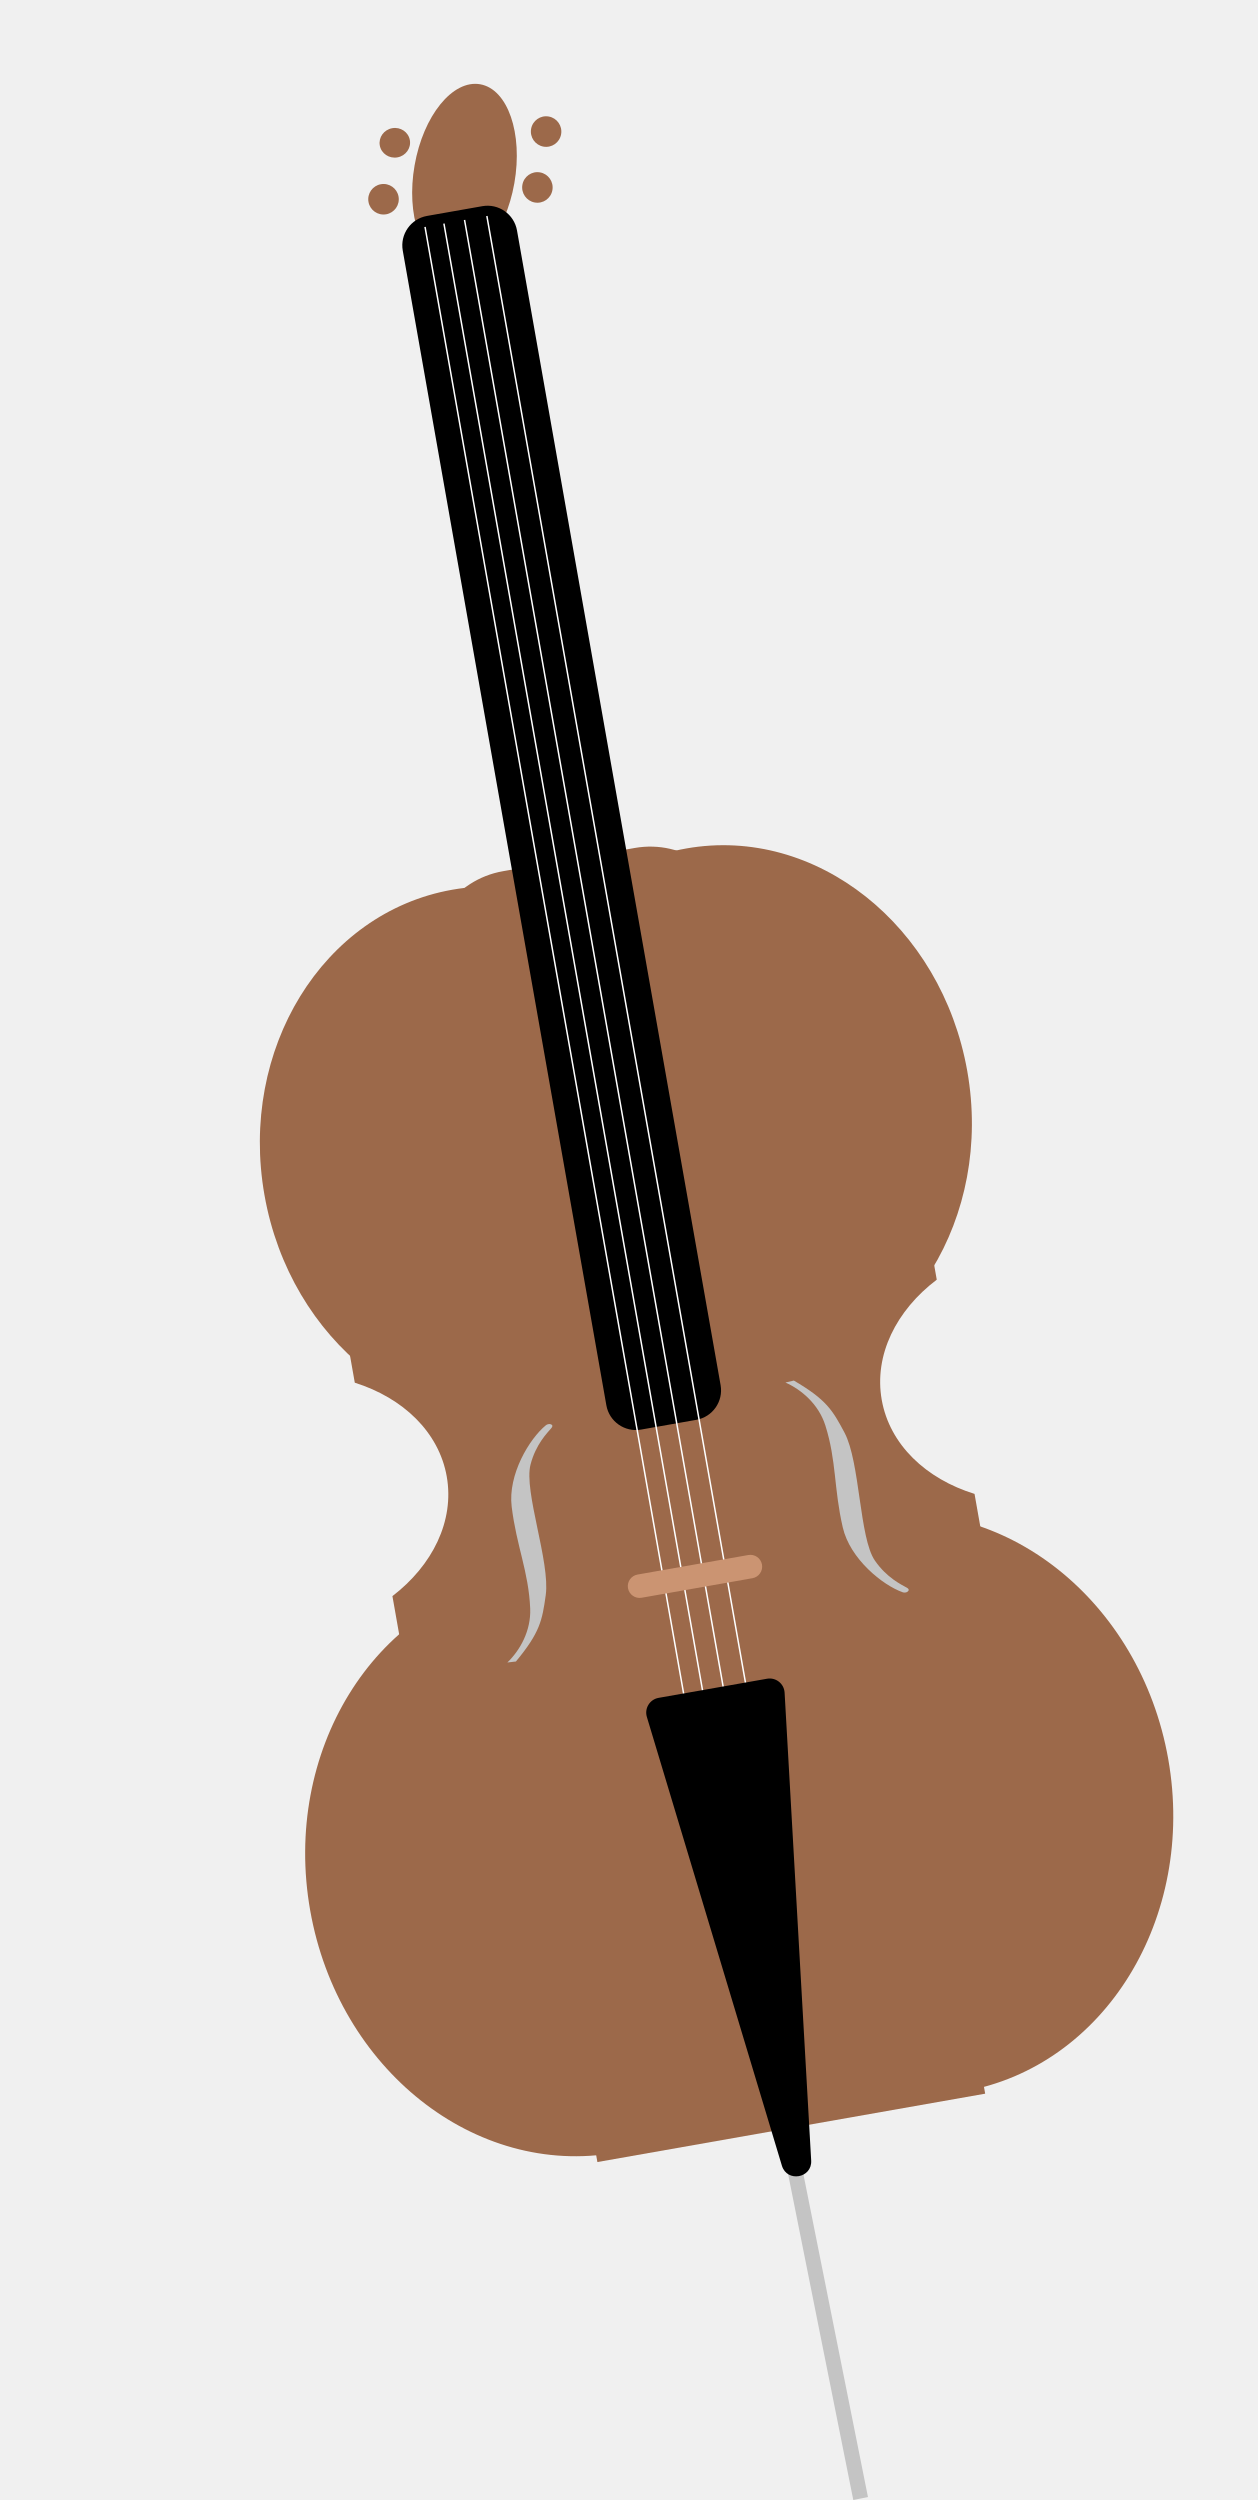
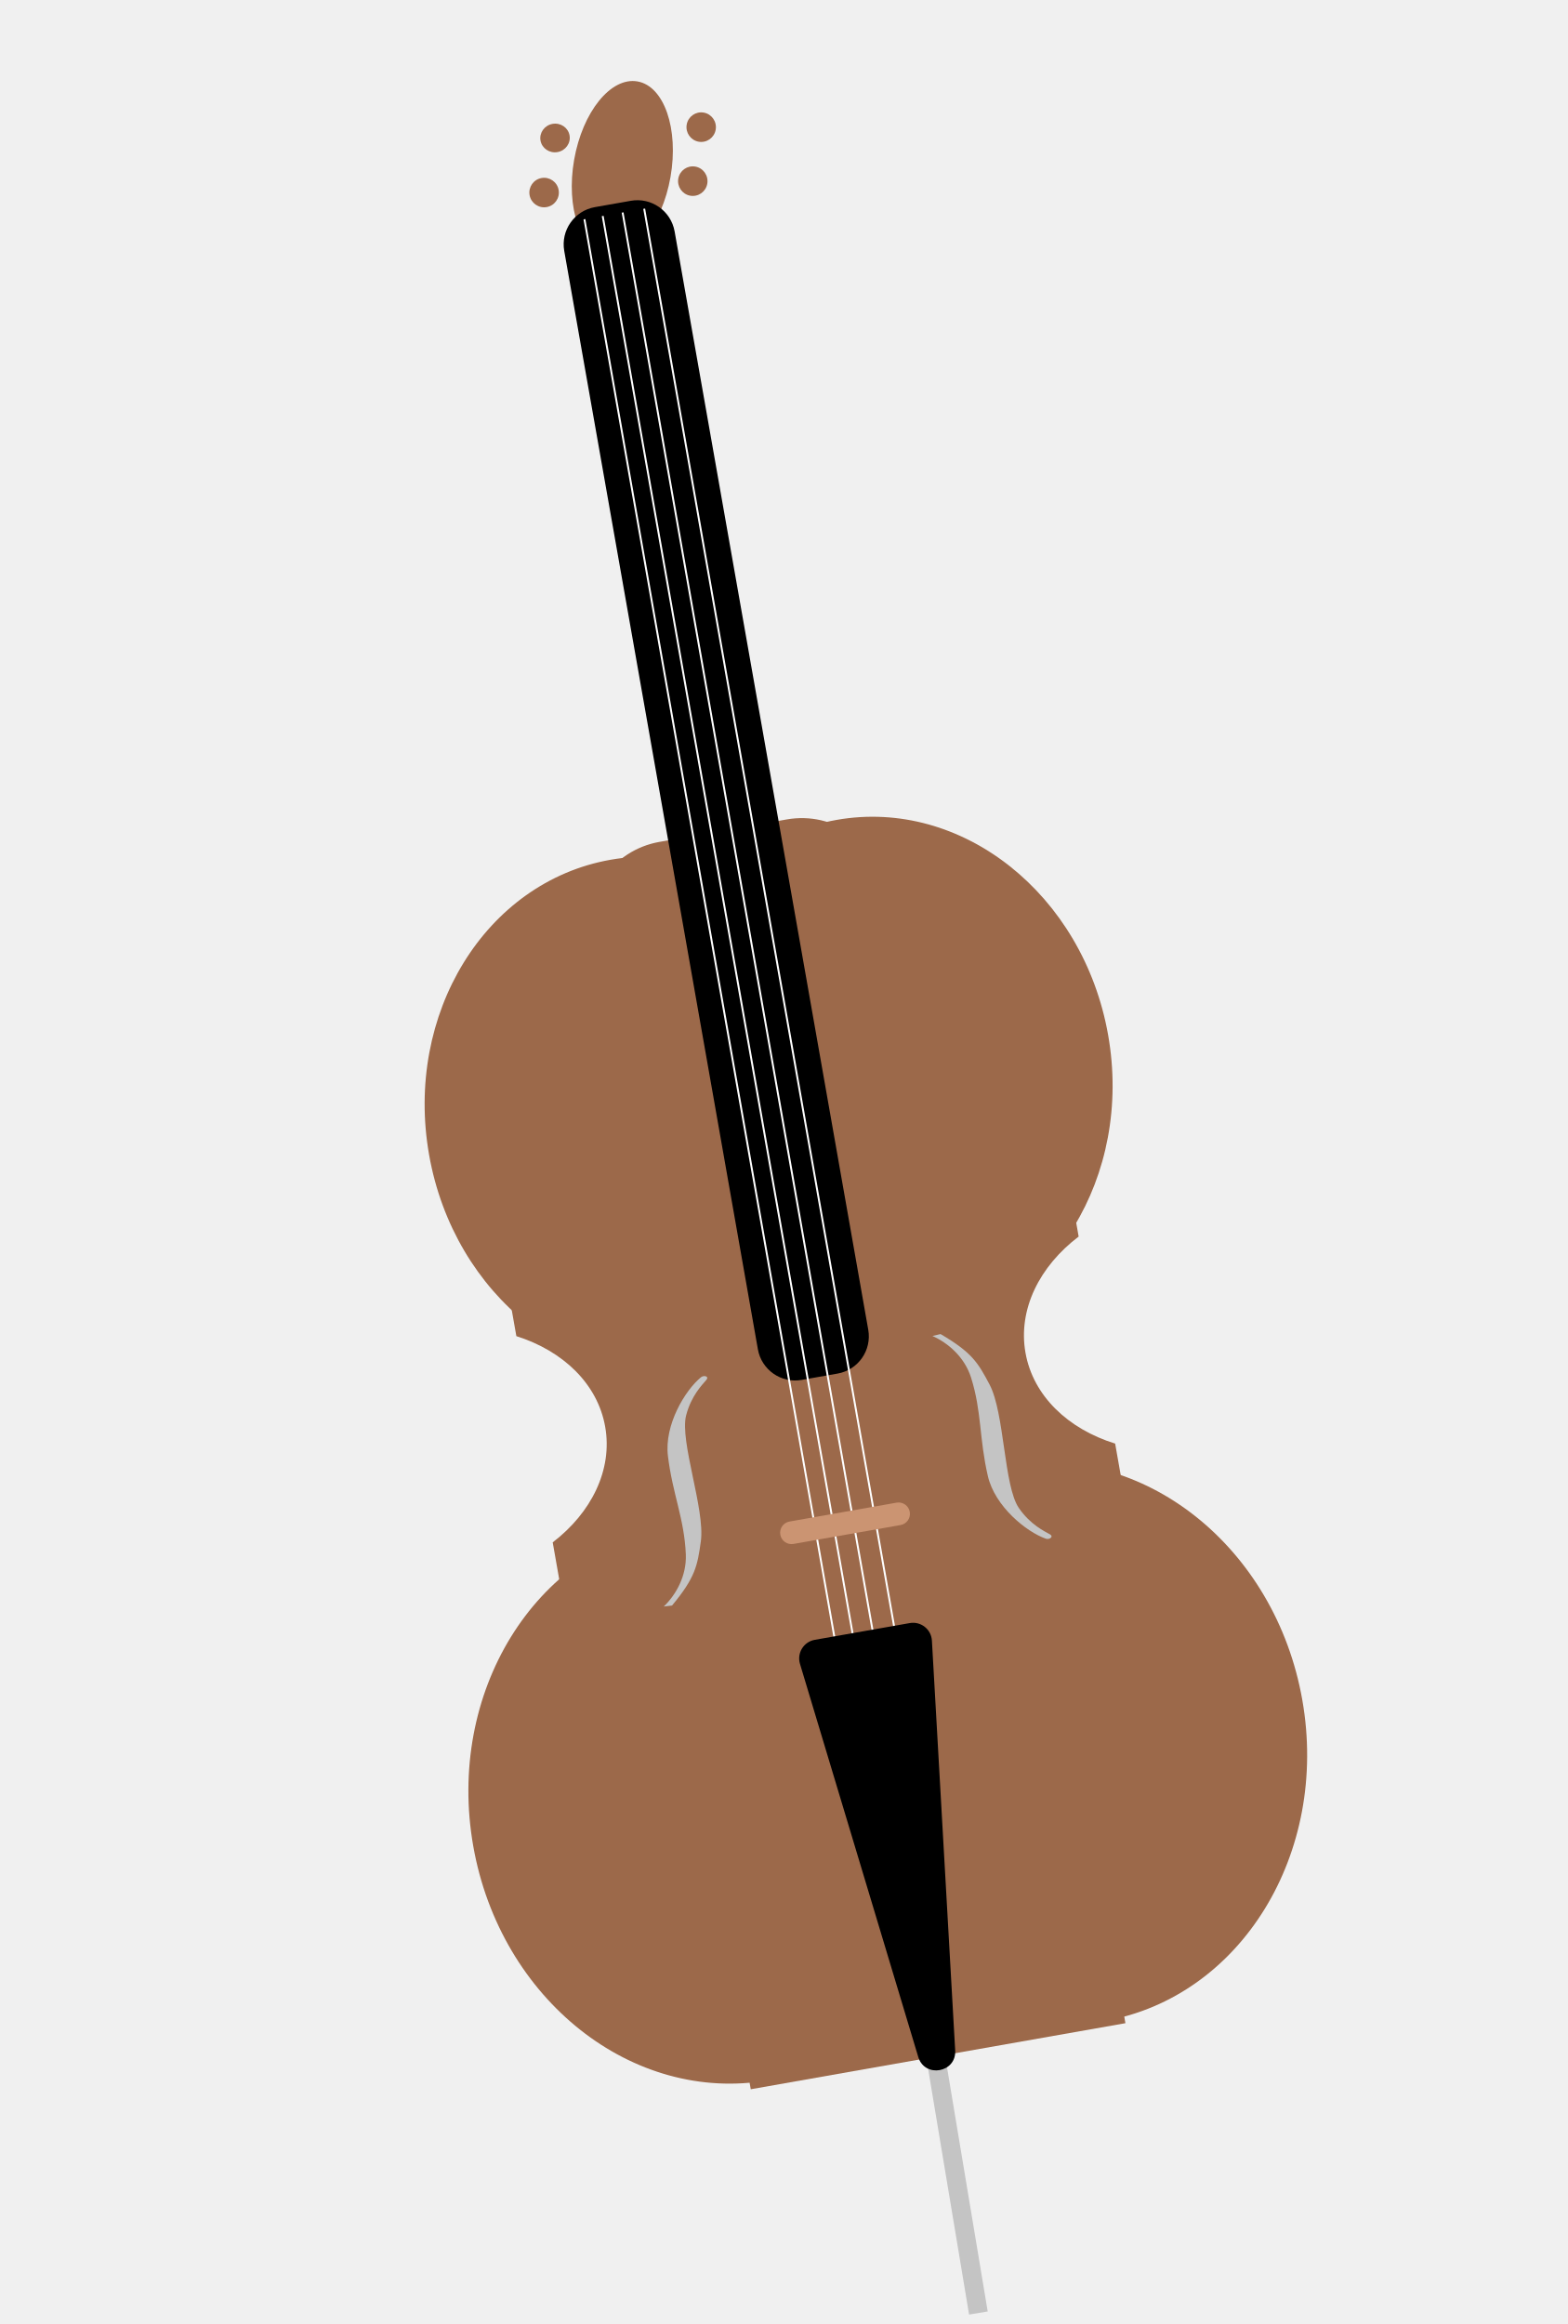
- <svg xmlns="http://www.w3.org/2000/svg" width="84" height="167" viewBox="0 0 84 167" fill="none">
-   <line x1="52.49" y1="141.902" x2="57.49" y2="166.902" stroke="#C4C4C4" />
-   <ellipse cx="33.324" cy="77.069" rx="15.899" ry="17.908" transform="rotate(-10 33.3244 77.0691)" fill="#9C694A" />
-   <ellipse cx="48.957" cy="74.313" rx="15.899" ry="17.908" transform="rotate(-10 48.9567 74.3127)" fill="#9C694A" />
-   <rect x="27.725" y="59.232" width="20.859" height="11.919" rx="5.96" transform="rotate(-10 27.7251 59.2323)" fill="#9C694A" />
-   <rect x="37.836" y="132.687" width="26.303" height="11.919" transform="rotate(-10 37.8359 132.687)" fill="#9C694A" />
-   <rect x="35.825" y="105.17" width="20.859" height="11.919" transform="rotate(-10 35.8252 105.17)" fill="#9C694A" />
-   <rect x="31.984" y="83.386" width="20.859" height="11.919" transform="rotate(-10 31.9844 83.3861)" fill="#9C694A" />
-   <ellipse cx="37.756" cy="124.613" rx="17.298" ry="19.484" transform="rotate(-10 37.7557 124.613)" fill="#9C694A" />
-   <ellipse cx="61.004" cy="120.514" rx="17.298" ry="19.484" transform="rotate(-10 61.0037 120.514)" fill="#9C694A" />
-   <ellipse cx="26.374" cy="9.538" rx="1.02" ry="0.99" transform="rotate(-10 26.3736 9.5384)" fill="#9C694A" />
-   <circle cx="25.619" cy="13.31" r="1.02" transform="rotate(-10 25.6189 13.3099)" fill="#9C694A" />
-   <ellipse cx="1.018" cy="1.021" rx="1.018" ry="1.021" transform="matrix(0.984602 0.174812 -0.172487 0.985012 35.6538 7.60519)" fill="#9C694A" />
-   <ellipse cx="1.018" cy="1.021" rx="1.018" ry="1.021" transform="matrix(0.984602 0.174812 -0.172487 0.985012 35.072 11.3374)" fill="#9C694A" />
-   <path fill-rule="evenodd" clip-rule="evenodd" d="M23.2 89.532L62.081 82.676L62.575 85.482C59.871 87.533 58.371 90.514 58.899 93.507C59.427 96.501 61.855 98.789 65.099 99.792L66.171 105.87L27.29 112.726L26.214 106.62C28.888 104.57 30.367 101.607 29.843 98.631C29.318 95.655 26.915 93.376 23.7 92.364L23.2 89.532Z" fill="#9C694A" />
-   <ellipse cx="3.385" cy="6.099" rx="3.385" ry="6.099" transform="matrix(0.984602 0.174812 -0.172487 0.985012 28.7466 5.03799)" fill="#9C694A" />
-   <rect x="26.557" y="14.771" width="7.749" height="82.323" rx="2" transform="rotate(-10 26.5571 14.7713)" fill="black" />
-   <line x1="28.392" y1="15.158" x2="45.823" y2="114.016" stroke="white" stroke-width="0.1" />
-   <line x1="29.654" y1="14.935" x2="47.085" y2="113.794" stroke="white" stroke-width="0.1" />
-   <line x1="31.031" y1="14.692" x2="48.462" y2="113.551" stroke="white" stroke-width="0.1" />
-   <line x1="32.523" y1="14.429" x2="49.954" y2="113.288" stroke="white" stroke-width="0.1" />
-   <path d="M54.187 144.324C54.255 145.507 52.573 145.803 52.231 144.669L43.21 114.69C43.038 114.116 43.404 113.521 43.994 113.417L51.239 112.139C51.829 112.035 52.377 112.469 52.411 113.067L54.187 144.324Z" fill="black" />
-   <path d="M56.298 102.036C56.784 104.138 58.965 105.897 60.307 106.366C60.381 106.392 60.542 106.401 60.644 106.311C60.746 106.221 60.705 106.132 60.593 106.067C60.225 105.856 59.243 105.41 58.44 104.243C57.397 102.727 57.459 97.675 56.415 95.705C55.616 94.198 55.203 93.494 53.028 92.221L52.467 92.353C53.55 92.833 54.687 93.811 55.134 95.222C55.881 97.577 55.695 99.432 56.298 102.036Z" fill="#C4C4C4" />
-   <path d="M34.18 100.646C33.918 98.505 35.365 96.105 36.466 95.206C36.526 95.156 36.675 95.093 36.801 95.142C36.928 95.192 36.92 95.29 36.837 95.389C36.563 95.713 35.793 96.468 35.438 97.839C34.977 99.621 36.763 104.346 36.455 106.555C36.22 108.245 36.072 109.048 34.464 110.988L33.892 111.055C34.745 110.233 35.479 108.926 35.417 107.447C35.313 104.979 34.504 103.299 34.18 100.646Z" fill="#C4C4C4" />
-   <rect x="41.813" y="105.317" width="9.089" height="1.573" rx="0.787" transform="rotate(-10 41.8127 105.317)" fill="#CB9472" />
+ <svg xmlns="http://www.w3.org/2000/svg" width="83" height="123" viewBox="0 0 83 123" fill="none">
+   <line x1="49.493" y1="108.637" x2="51.79" y2="122.418" stroke="#C4C4C4" />
+   <ellipse cx="34.702" cy="59.006" rx="12.173" ry="13.711" transform="rotate(-10 34.7015 59.006)" fill="#9C694A" />
+   <ellipse cx="46.67" cy="56.896" rx="12.173" ry="13.711" transform="rotate(-10 46.67 56.8961)" fill="#9C694A" />
+   <rect x="30.414" y="45.35" width="15.97" height="9.126" rx="4.563" transform="rotate(-10 30.4143 45.3496)" fill="#9C694A" />
+   <rect x="38.156" y="101.589" width="20.138" height="9.126" transform="rotate(-10 38.1555 101.589)" fill="#9C694A" />
+   <rect x="36.616" y="80.52" width="15.97" height="9.126" transform="rotate(-10 36.6162 80.5205)" fill="#9C694A" />
+   <rect x="33.675" y="63.843" width="15.97" height="9.126" transform="rotate(-10 33.6755 63.8428)" fill="#9C694A" />
+   <ellipse cx="38.094" cy="95.407" rx="13.244" ry="14.917" transform="rotate(-10 38.0941 95.4073)" fill="#9C694A" />
+   <ellipse cx="55.893" cy="92.269" rx="13.244" ry="14.917" transform="rotate(-10 55.8934 92.2689)" fill="#9C694A" />
+   <ellipse cx="29.38" cy="7.303" rx="0.781" ry="0.758" transform="rotate(-10 29.3797 7.30313)" fill="#9C694A" />
+   <circle cx="28.802" cy="10.191" r="0.781" transform="rotate(-10 28.802 10.1906)" fill="#9C694A" />
+   <ellipse cx="0.779" cy="0.782" rx="0.779" ry="0.782" transform="matrix(0.984602 0.174812 -0.172487 0.985012 36.4849 5.823)" fill="#9C694A" />
+   <ellipse cx="0.779" cy="0.782" rx="0.779" ry="0.782" transform="matrix(0.984602 0.174812 -0.172487 0.985012 36.0396 8.68066)" fill="#9C694A" />
+   <path fill-rule="evenodd" clip-rule="evenodd" d="M26.95 68.548L56.718 63.299L57.097 65.447C55.026 67.018 53.878 69.3 54.282 71.592C54.686 73.884 56.545 75.635 59.029 76.403L59.849 81.057L30.081 86.306L29.257 81.631C31.305 80.061 32.437 77.793 32.035 75.514C31.634 73.236 29.794 71.492 27.333 70.717L26.95 68.548Z" fill="#9C694A" />
+   <ellipse cx="2.591" cy="4.67" rx="2.591" ry="4.67" transform="matrix(0.984602 0.174812 -0.172487 0.985012 31.1965 3.85718)" fill="#9C694A" />
+   <rect x="29.52" y="11.31" width="5.933" height="63.028" rx="2" transform="rotate(-10 29.5203 11.3096)" fill="black" />
+   <line x1="30.936" y1="11.603" x2="44.282" y2="87.292" stroke="white" stroke-width="0.1" />
+   <line x1="31.903" y1="11.433" x2="45.249" y2="87.122" stroke="white" stroke-width="0.1" />
+   <line x1="32.957" y1="11.247" x2="46.303" y2="86.935" stroke="white" stroke-width="0.1" />
+   <line x1="34.099" y1="11.046" x2="47.445" y2="86.734" stroke="white" stroke-width="0.1" />
+   <path d="M50.562 108.521C50.63 109.704 48.948 110 48.606 108.865L42.346 88.062C42.174 87.489 42.541 86.893 43.13 86.789L48.158 85.903C48.747 85.799 49.296 86.233 49.33 86.831L50.562 108.521Z" fill="black" />
+   <path d="M52.291 78.121C52.663 79.731 54.332 81.078 55.36 81.437C55.416 81.457 55.54 81.463 55.618 81.395C55.696 81.326 55.665 81.257 55.579 81.208C55.297 81.046 54.545 80.704 53.931 79.811C53.132 78.65 53.18 74.783 52.38 73.275C51.769 72.12 51.452 71.581 49.787 70.606L49.358 70.708C50.187 71.076 51.057 71.824 51.4 72.904C51.971 74.707 51.829 76.128 52.291 78.121Z" fill="#C4C4C4" />
+   <path d="M35.356 77.058C35.156 75.418 36.264 73.581 37.107 72.892C37.153 72.854 37.267 72.806 37.363 72.843C37.461 72.882 37.454 72.957 37.39 73.032C37.181 73.281 36.592 73.859 36.32 74.909C35.966 76.272 37.334 79.89 37.098 81.581C36.918 82.875 36.805 83.49 35.574 84.975L35.136 85.027C35.789 84.398 36.351 83.397 36.303 82.264C36.224 80.375 35.604 79.089 35.356 77.058Z" fill="#C4C4C4" />
+   <rect x="41.2" y="80.633" width="6.959" height="1.204" rx="0.602" transform="rotate(-10 41.2004 80.6335)" fill="#CB9472" />
</svg>
